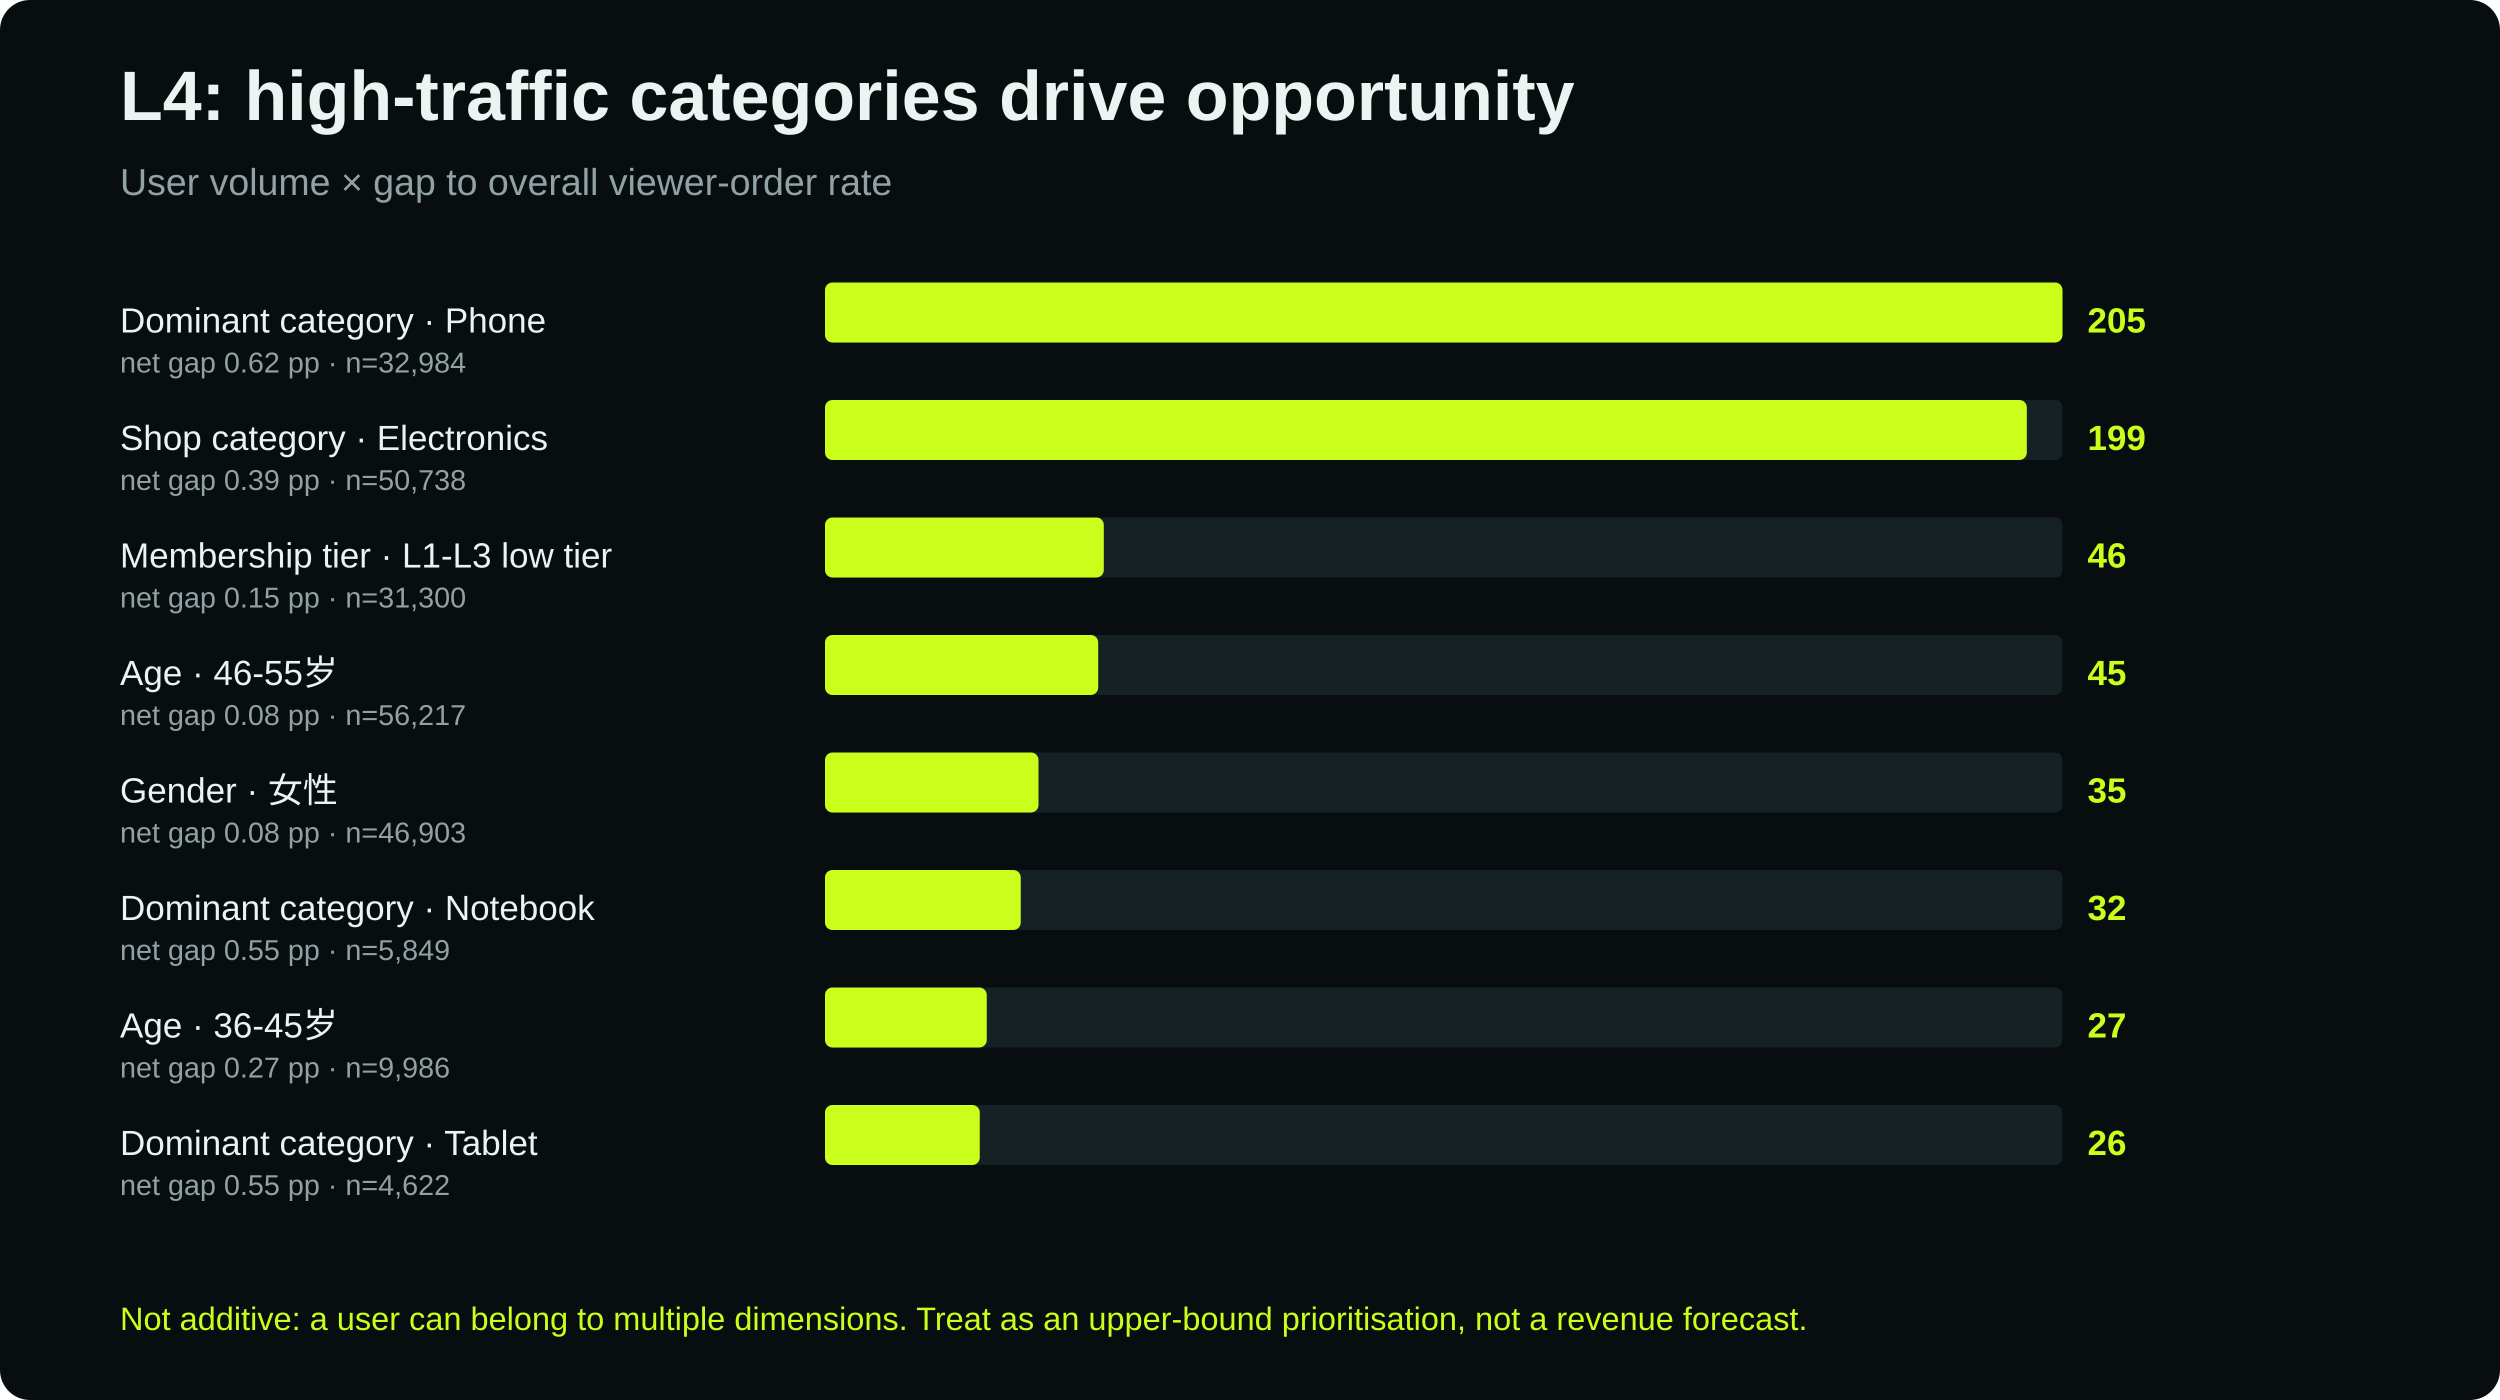
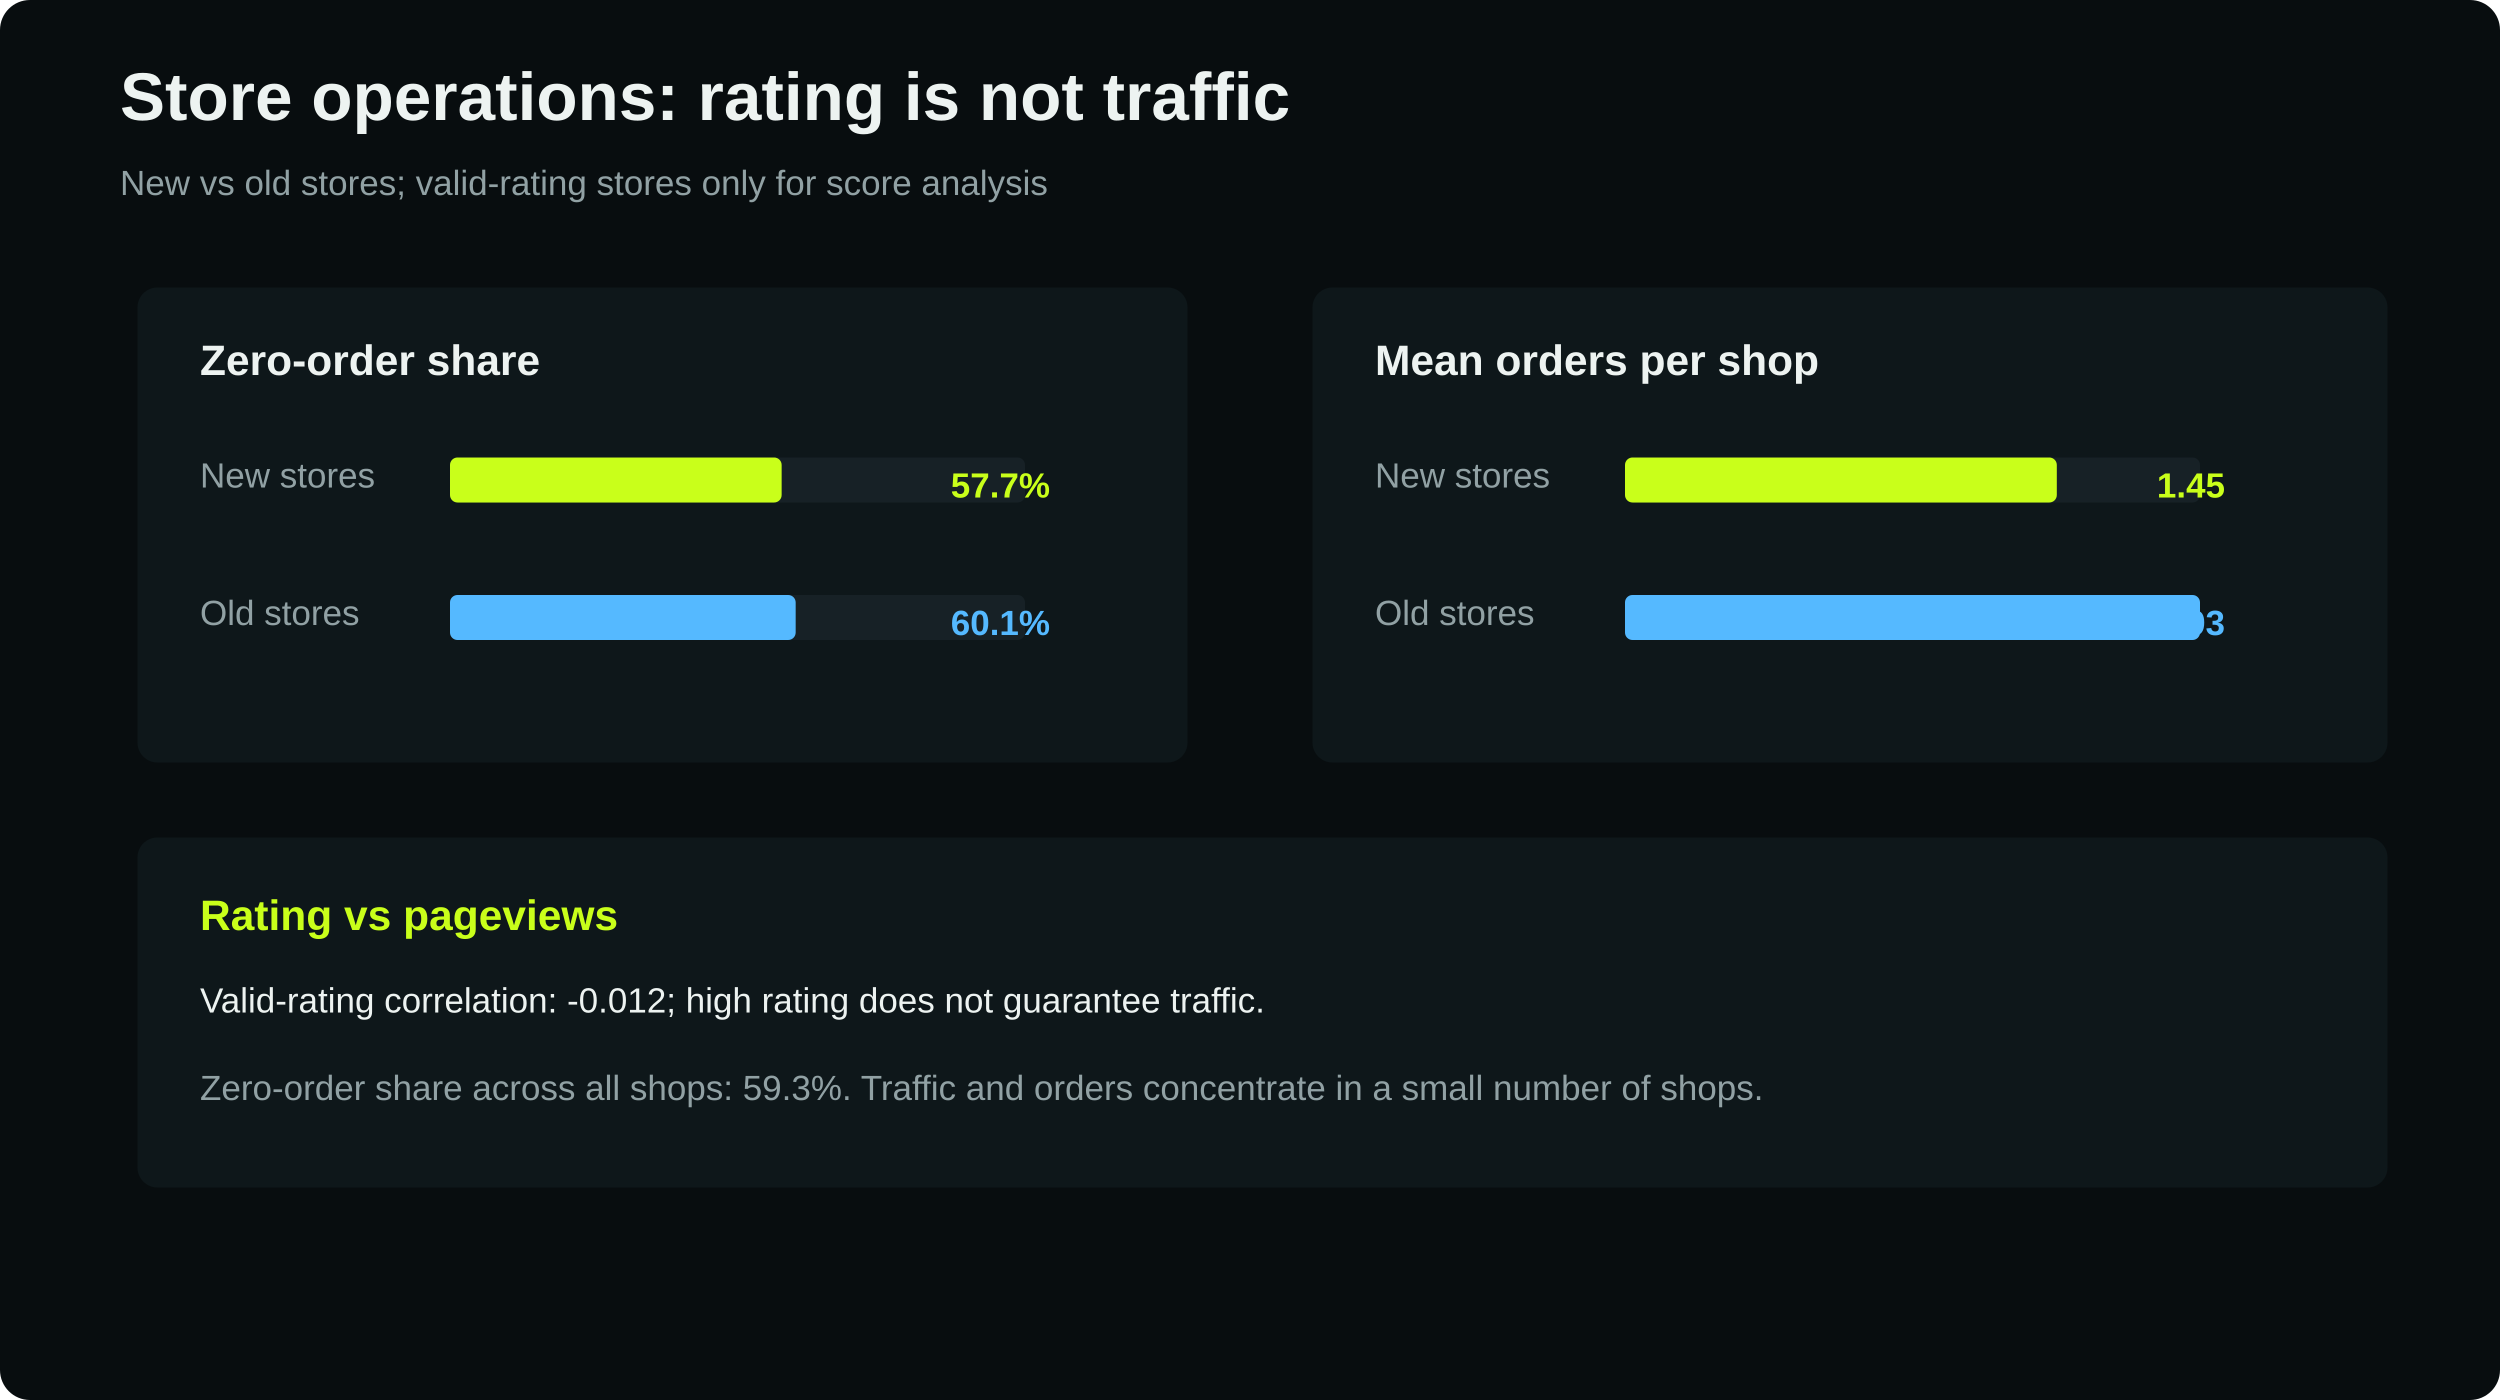
- <svg xmlns="http://www.w3.org/2000/svg" viewBox="0 0 1000 560" role="img" aria-label="Opportunity sizing">
+ <svg xmlns="http://www.w3.org/2000/svg" viewBox="0 0 1000 560" role="img" aria-label="Store operations: rating is not traffic">
  <rect width="1000" height="560" rx="12" fill="#080d0f" />
-   <text x="48" y="48" font-family="Barlow Condensed, PingFang SC, Microsoft YaHei, Arial, sans-serif" font-size="28" fill="#edf3f1" text-anchor="start" font-weight="600" opacity="1">L4: high-traffic categories drive opportunity</text>
-   <text x="48" y="78" font-family="Barlow Condensed, PingFang SC, Microsoft YaHei, Arial, sans-serif" font-size="15" fill="#91a1a4" text-anchor="start" font-weight="400" opacity="1">User volume × gap to overall viewer-order rate</text>
-   <text x="48" y="133" font-family="Barlow Condensed, PingFang SC, Microsoft YaHei, Arial, sans-serif" font-size="14" fill="#edf3f1" text-anchor="start" font-weight="400" opacity="1">Dominant category · Phone</text>
-   <rect x="330" y="113" width="495" height="24" rx="3" fill="#162126" opacity="1" stroke="none" stroke-width="0" />
-   <rect x="330" y="113" width="495.0" height="24" rx="3" fill="#c9ff1a" opacity="1" stroke="none" stroke-width="0" />
-   <text x="835" y="133" font-family="Barlow Condensed, PingFang SC, Microsoft YaHei, Arial, sans-serif" font-size="14" fill="#c9ff1a" text-anchor="start" font-weight="600" opacity="1">205</text>
-   <text x="48" y="149" font-family="Barlow Condensed, PingFang SC, Microsoft YaHei, Arial, sans-serif" font-size="11.5" fill="#91a1a4" text-anchor="start" font-weight="400" opacity="1">net gap 0.62 pp · n=32,984</text>
-   <text x="48" y="180" font-family="Barlow Condensed, PingFang SC, Microsoft YaHei, Arial, sans-serif" font-size="14" fill="#edf3f1" text-anchor="start" font-weight="400" opacity="1">Shop category · Electronics</text>
-   <rect x="330" y="160" width="495" height="24" rx="3" fill="#162126" opacity="1" stroke="none" stroke-width="0" />
-   <rect x="330" y="160" width="480.731" height="24" rx="3" fill="#c9ff1a" opacity="1" stroke="none" stroke-width="0" />
-   <text x="835" y="180" font-family="Barlow Condensed, PingFang SC, Microsoft YaHei, Arial, sans-serif" font-size="14" fill="#c9ff1a" text-anchor="start" font-weight="600" opacity="1">199</text>
-   <text x="48" y="196" font-family="Barlow Condensed, PingFang SC, Microsoft YaHei, Arial, sans-serif" font-size="11.5" fill="#91a1a4" text-anchor="start" font-weight="400" opacity="1">net gap 0.39 pp · n=50,738</text>
-   <text x="48" y="227" font-family="Barlow Condensed, PingFang SC, Microsoft YaHei, Arial, sans-serif" font-size="14" fill="#edf3f1" text-anchor="start" font-weight="400" opacity="1">Membership tier · L1-L3 low tier</text>
-   <rect x="330" y="207" width="495" height="24" rx="3" fill="#162126" opacity="1" stroke="none" stroke-width="0" />
-   <rect x="330" y="207" width="111.527" height="24" rx="3" fill="#c9ff1a" opacity="1" stroke="none" stroke-width="0" />
-   <text x="835" y="227" font-family="Barlow Condensed, PingFang SC, Microsoft YaHei, Arial, sans-serif" font-size="14" fill="#c9ff1a" text-anchor="start" font-weight="600" opacity="1">46</text>
-   <text x="48" y="243" font-family="Barlow Condensed, PingFang SC, Microsoft YaHei, Arial, sans-serif" font-size="11.5" fill="#91a1a4" text-anchor="start" font-weight="400" opacity="1">net gap 0.15 pp · n=31,300</text>
-   <text x="48" y="274" font-family="Barlow Condensed, PingFang SC, Microsoft YaHei, Arial, sans-serif" font-size="14" fill="#edf3f1" text-anchor="start" font-weight="400" opacity="1">Age · 46-55岁</text>
-   <rect x="330" y="254" width="495" height="24" rx="3" fill="#162126" opacity="1" stroke="none" stroke-width="0" />
-   <rect x="330" y="254" width="109.274" height="24" rx="3" fill="#c9ff1a" opacity="1" stroke="none" stroke-width="0" />
-   <text x="835" y="274" font-family="Barlow Condensed, PingFang SC, Microsoft YaHei, Arial, sans-serif" font-size="14" fill="#c9ff1a" text-anchor="start" font-weight="600" opacity="1">45</text>
-   <text x="48" y="290" font-family="Barlow Condensed, PingFang SC, Microsoft YaHei, Arial, sans-serif" font-size="11.5" fill="#91a1a4" text-anchor="start" font-weight="400" opacity="1">net gap 0.08 pp · n=56,217</text>
-   <text x="48" y="321" font-family="Barlow Condensed, PingFang SC, Microsoft YaHei, Arial, sans-serif" font-size="14" fill="#edf3f1" text-anchor="start" font-weight="400" opacity="1">Gender · 女性</text>
-   <rect x="330" y="301" width="495" height="24" rx="3" fill="#162126" opacity="1" stroke="none" stroke-width="0" />
-   <rect x="330" y="301" width="85.398" height="24" rx="3" fill="#c9ff1a" opacity="1" stroke="none" stroke-width="0" />
-   <text x="835" y="321" font-family="Barlow Condensed, PingFang SC, Microsoft YaHei, Arial, sans-serif" font-size="14" fill="#c9ff1a" text-anchor="start" font-weight="600" opacity="1">35</text>
-   <text x="48" y="337" font-family="Barlow Condensed, PingFang SC, Microsoft YaHei, Arial, sans-serif" font-size="11.5" fill="#91a1a4" text-anchor="start" font-weight="400" opacity="1">net gap 0.08 pp · n=46,903</text>
-   <text x="48" y="368" font-family="Barlow Condensed, PingFang SC, Microsoft YaHei, Arial, sans-serif" font-size="14" fill="#edf3f1" text-anchor="start" font-weight="400" opacity="1">Dominant category · Notebook</text>
-   <rect x="330" y="348" width="495" height="24" rx="3" fill="#162126" opacity="1" stroke="none" stroke-width="0" />
-   <rect x="330" y="348" width="78.295" height="24" rx="3" fill="#c9ff1a" opacity="1" stroke="none" stroke-width="0" />
-   <text x="835" y="368" font-family="Barlow Condensed, PingFang SC, Microsoft YaHei, Arial, sans-serif" font-size="14" fill="#c9ff1a" text-anchor="start" font-weight="600" opacity="1">32</text>
-   <text x="48" y="384" font-family="Barlow Condensed, PingFang SC, Microsoft YaHei, Arial, sans-serif" font-size="11.5" fill="#91a1a4" text-anchor="start" font-weight="400" opacity="1">net gap 0.55 pp · n=5,849</text>
-   <text x="48" y="415" font-family="Barlow Condensed, PingFang SC, Microsoft YaHei, Arial, sans-serif" font-size="14" fill="#edf3f1" text-anchor="start" font-weight="400" opacity="1">Age · 36-45岁</text>
-   <rect x="330" y="395" width="495" height="24" rx="3" fill="#162126" opacity="1" stroke="none" stroke-width="0" />
-   <rect x="330" y="395" width="64.705" height="24" rx="3" fill="#c9ff1a" opacity="1" stroke="none" stroke-width="0" />
-   <text x="835" y="415" font-family="Barlow Condensed, PingFang SC, Microsoft YaHei, Arial, sans-serif" font-size="14" fill="#c9ff1a" text-anchor="start" font-weight="600" opacity="1">27</text>
-   <text x="48" y="431" font-family="Barlow Condensed, PingFang SC, Microsoft YaHei, Arial, sans-serif" font-size="11.5" fill="#91a1a4" text-anchor="start" font-weight="400" opacity="1">net gap 0.27 pp · n=9,986</text>
-   <text x="48" y="462" font-family="Barlow Condensed, PingFang SC, Microsoft YaHei, Arial, sans-serif" font-size="14" fill="#edf3f1" text-anchor="start" font-weight="400" opacity="1">Dominant category · Tablet</text>
-   <rect x="330" y="442" width="495" height="24" rx="3" fill="#162126" opacity="1" stroke="none" stroke-width="0" />
-   <rect x="330" y="442" width="61.904" height="24" rx="3" fill="#c9ff1a" opacity="1" stroke="none" stroke-width="0" />
-   <text x="835" y="462" font-family="Barlow Condensed, PingFang SC, Microsoft YaHei, Arial, sans-serif" font-size="14" fill="#c9ff1a" text-anchor="start" font-weight="600" opacity="1">26</text>
-   <text x="48" y="478" font-family="Barlow Condensed, PingFang SC, Microsoft YaHei, Arial, sans-serif" font-size="11.5" fill="#91a1a4" text-anchor="start" font-weight="400" opacity="1">net gap 0.55 pp · n=4,622</text>
-   <text x="48" y="532" font-family="Barlow Condensed, PingFang SC, Microsoft YaHei, Arial, sans-serif" font-size="13" fill="#c9ff1a" text-anchor="start" font-weight="400" opacity="1">Not additive: a user can belong to multiple dimensions. Treat as an upper-bound prioritisation, not a revenue forecast.</text>
+   <text x="48" y="48" font-family="Barlow Condensed, PingFang SC, Microsoft YaHei, Arial, sans-serif" font-size="27" fill="#edf3f1" text-anchor="start" font-weight="600" opacity="1">Store operations: rating is not traffic</text>
+   <text x="48" y="78" font-family="Barlow Condensed, PingFang SC, Microsoft YaHei, Arial, sans-serif" font-size="14" fill="#91a1a4" text-anchor="start" font-weight="400" opacity="1">New vs old stores; valid-rating stores only for score analysis</text>
+   <rect x="55" y="115" width="420" height="190" rx="8" fill="#0e171a" opacity="1" stroke="none" stroke-width="0" />
+   <text x="80" y="150" font-family="Barlow Condensed, PingFang SC, Microsoft YaHei, Arial, sans-serif" font-size="17" fill="#edf3f1" text-anchor="start" font-weight="600" opacity="1">Zero-order share</text>
+   <text x="80" y="195" font-family="Barlow Condensed, PingFang SC, Microsoft YaHei, Arial, sans-serif" font-size="14" fill="#91a1a4" text-anchor="start" font-weight="400" opacity="1">New stores</text>
+   <rect x="180" y="183" width="230" height="18" rx="3" fill="#172126" opacity="1" stroke="none" stroke-width="0" />
+   <rect x="180" y="183" width="132.66" height="18" rx="3" fill="#c9ff1a" opacity="1" stroke="none" stroke-width="0" />
+   <text x="420" y="199" font-family="Barlow Condensed, PingFang SC, Microsoft YaHei, Arial, sans-serif" font-size="14" fill="#c9ff1a" text-anchor="end" font-weight="600" opacity="1">57.7%</text>
+   <text x="80" y="250" font-family="Barlow Condensed, PingFang SC, Microsoft YaHei, Arial, sans-serif" font-size="14" fill="#91a1a4" text-anchor="start" font-weight="400" opacity="1">Old stores</text>
+   <rect x="180" y="238" width="230" height="18" rx="3" fill="#172126" opacity="1" stroke="none" stroke-width="0" />
+   <rect x="180" y="238" width="138.27" height="18" rx="3" fill="#55b9ff" opacity="1" stroke="none" stroke-width="0" />
+   <text x="420" y="254" font-family="Barlow Condensed, PingFang SC, Microsoft YaHei, Arial, sans-serif" font-size="14" fill="#55b9ff" text-anchor="end" font-weight="600" opacity="1">60.1%</text>
+   <rect x="525" y="115" width="430" height="190" rx="8" fill="#0e171a" opacity="1" stroke="none" stroke-width="0" />
+   <text x="550" y="150" font-family="Barlow Condensed, PingFang SC, Microsoft YaHei, Arial, sans-serif" font-size="17" fill="#edf3f1" text-anchor="start" font-weight="600" opacity="1">Mean orders per shop</text>
+   <text x="550" y="195" font-family="Barlow Condensed, PingFang SC, Microsoft YaHei, Arial, sans-serif" font-size="14" fill="#91a1a4" text-anchor="start" font-weight="400" opacity="1">New stores</text>
+   <rect x="650" y="183" width="230" height="18" rx="3" fill="#172126" opacity="1" stroke="none" stroke-width="0" />
+   <rect x="650" y="183" width="172.727" height="18" rx="3" fill="#c9ff1a" opacity="1" stroke="none" stroke-width="0" />
+   <text x="890" y="199" font-family="Barlow Condensed, PingFang SC, Microsoft YaHei, Arial, sans-serif" font-size="14" fill="#c9ff1a" text-anchor="end" font-weight="600" opacity="1">1.45</text>
+   <text x="550" y="250" font-family="Barlow Condensed, PingFang SC, Microsoft YaHei, Arial, sans-serif" font-size="14" fill="#91a1a4" text-anchor="start" font-weight="400" opacity="1">Old stores</text>
+   <rect x="650" y="238" width="230" height="18" rx="3" fill="#172126" opacity="1" stroke="none" stroke-width="0" />
+   <rect x="650" y="238" width="230.0" height="18" rx="3" fill="#55b9ff" opacity="1" stroke="none" stroke-width="0" />
+   <text x="890" y="254" font-family="Barlow Condensed, PingFang SC, Microsoft YaHei, Arial, sans-serif" font-size="14" fill="#55b9ff" text-anchor="end" font-weight="600" opacity="1">1.93</text>
+   <rect x="55" y="335" width="900" height="140" rx="8" fill="#0e171a" opacity="1" stroke="none" stroke-width="0" />
+   <text x="80" y="372" font-family="Barlow Condensed, PingFang SC, Microsoft YaHei, Arial, sans-serif" font-size="17" fill="#c9ff1a" text-anchor="start" font-weight="600" opacity="1">Rating vs pageviews</text>
+   <text x="80" y="405" font-family="Barlow Condensed, PingFang SC, Microsoft YaHei, Arial, sans-serif" font-size="14" fill="#edf3f1" text-anchor="start" font-weight="400" opacity="1">Valid-rating correlation: -0.012; high rating does not guarantee traffic.</text>
+   <text x="80" y="440" font-family="Barlow Condensed, PingFang SC, Microsoft YaHei, Arial, sans-serif" font-size="14" fill="#91a1a4" text-anchor="start" font-weight="400" opacity="1">Zero-order share across all shops: 59.3%. Traffic and orders concentrate in a small number of shops.</text>
</svg>
